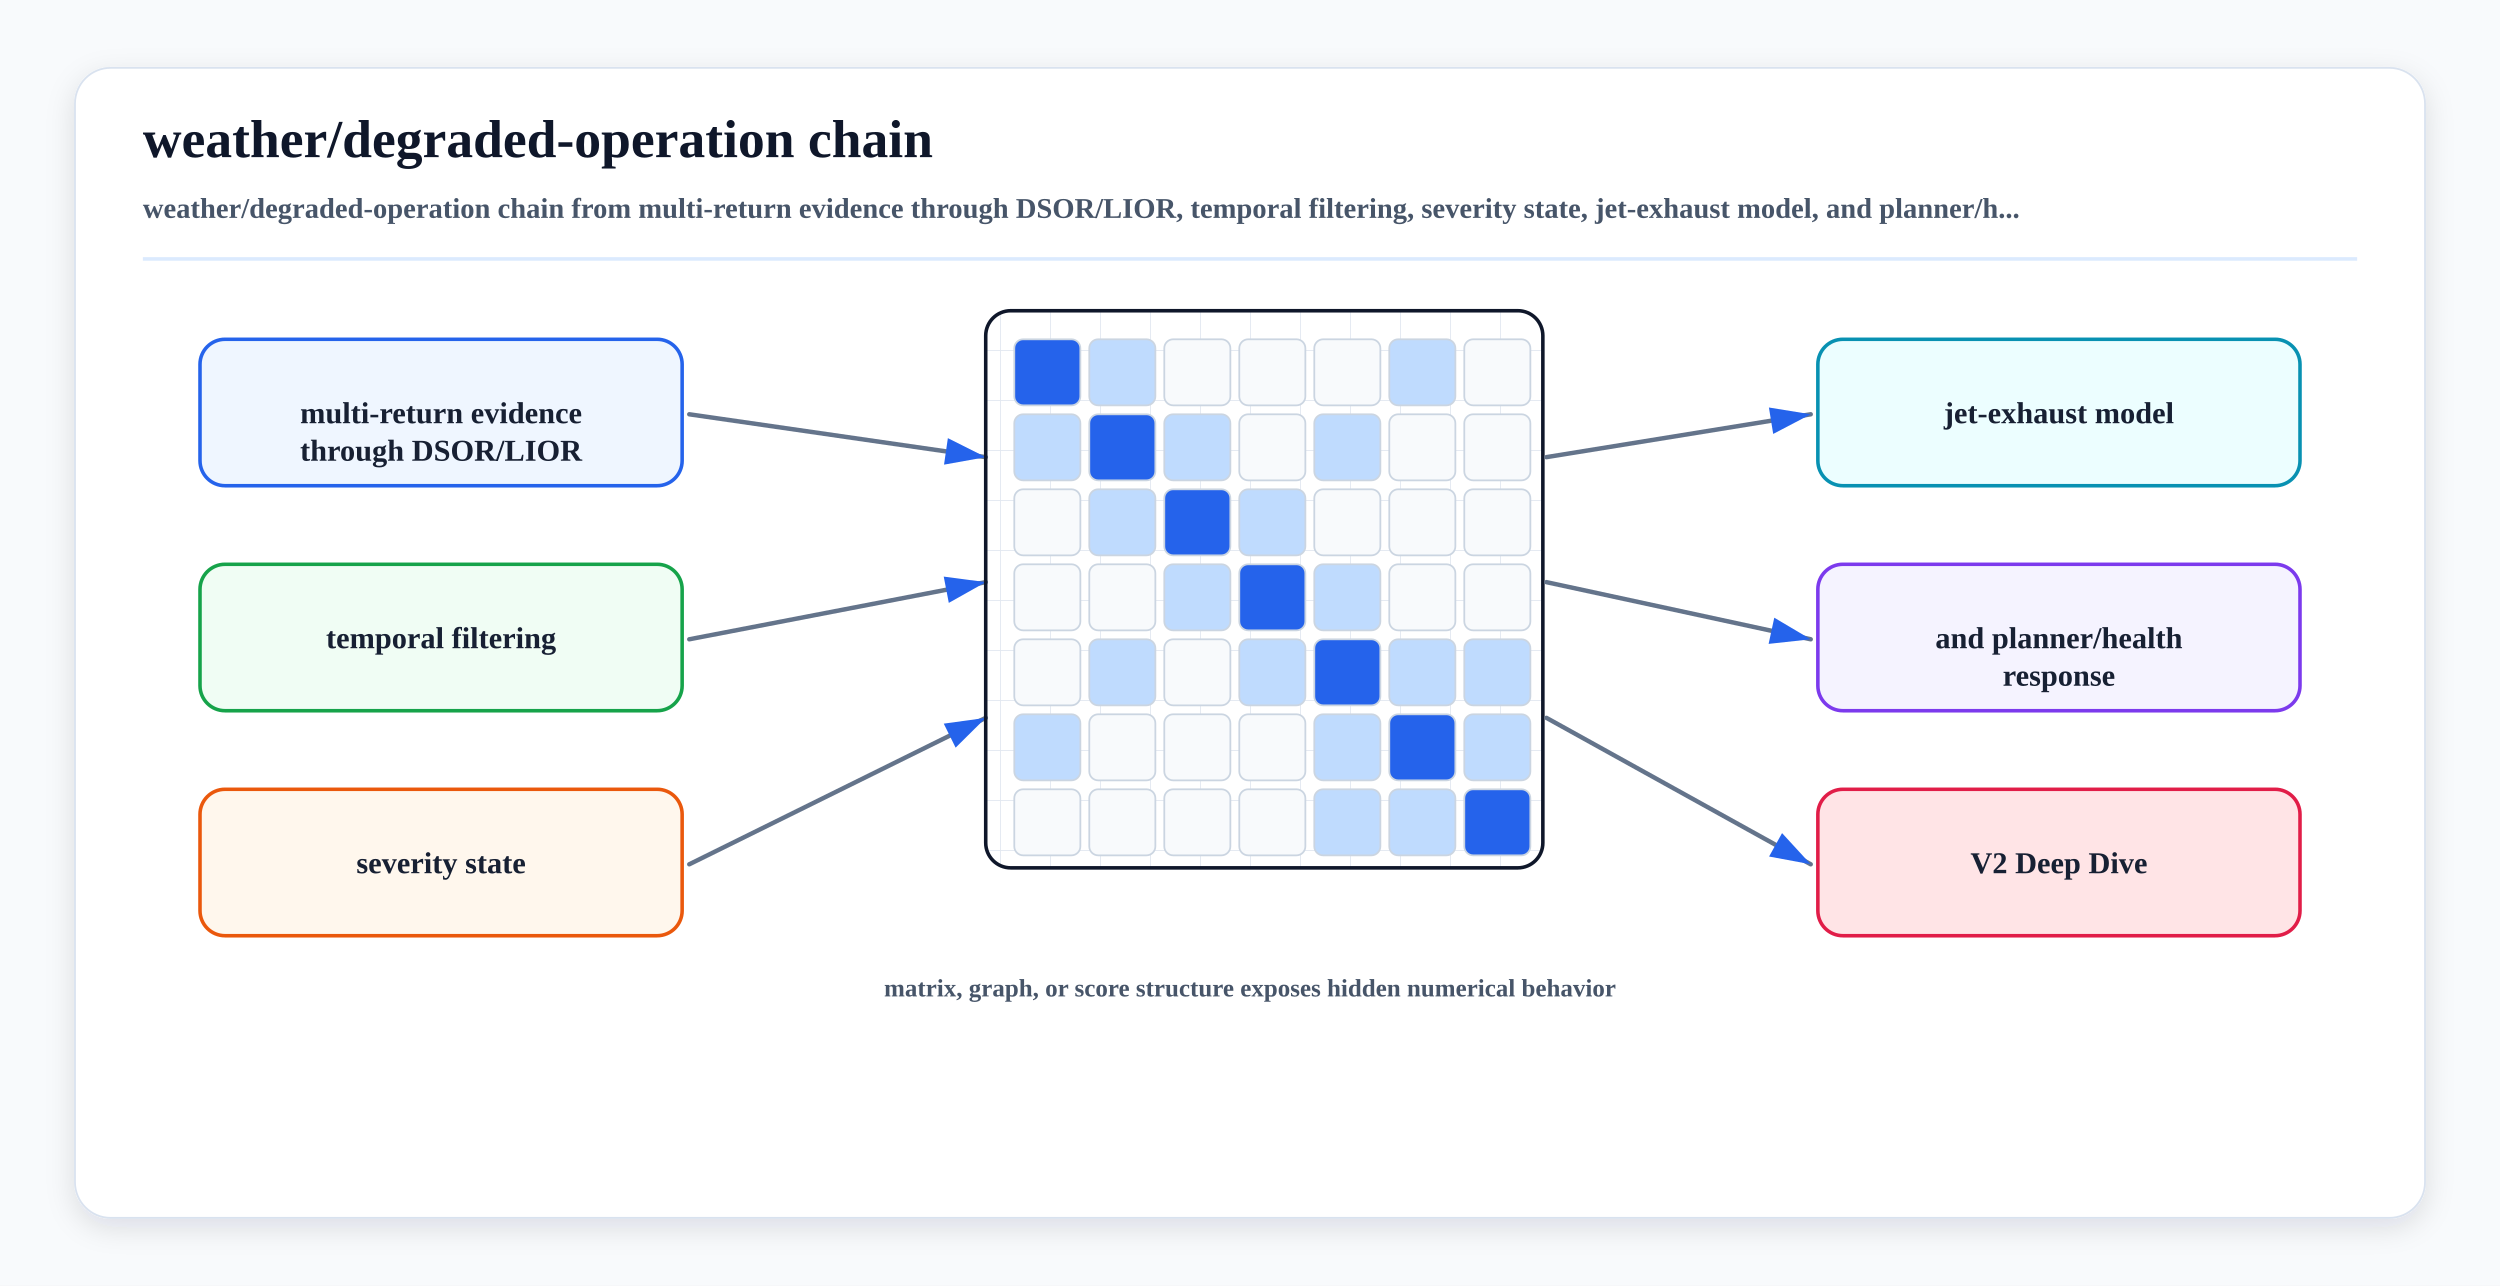
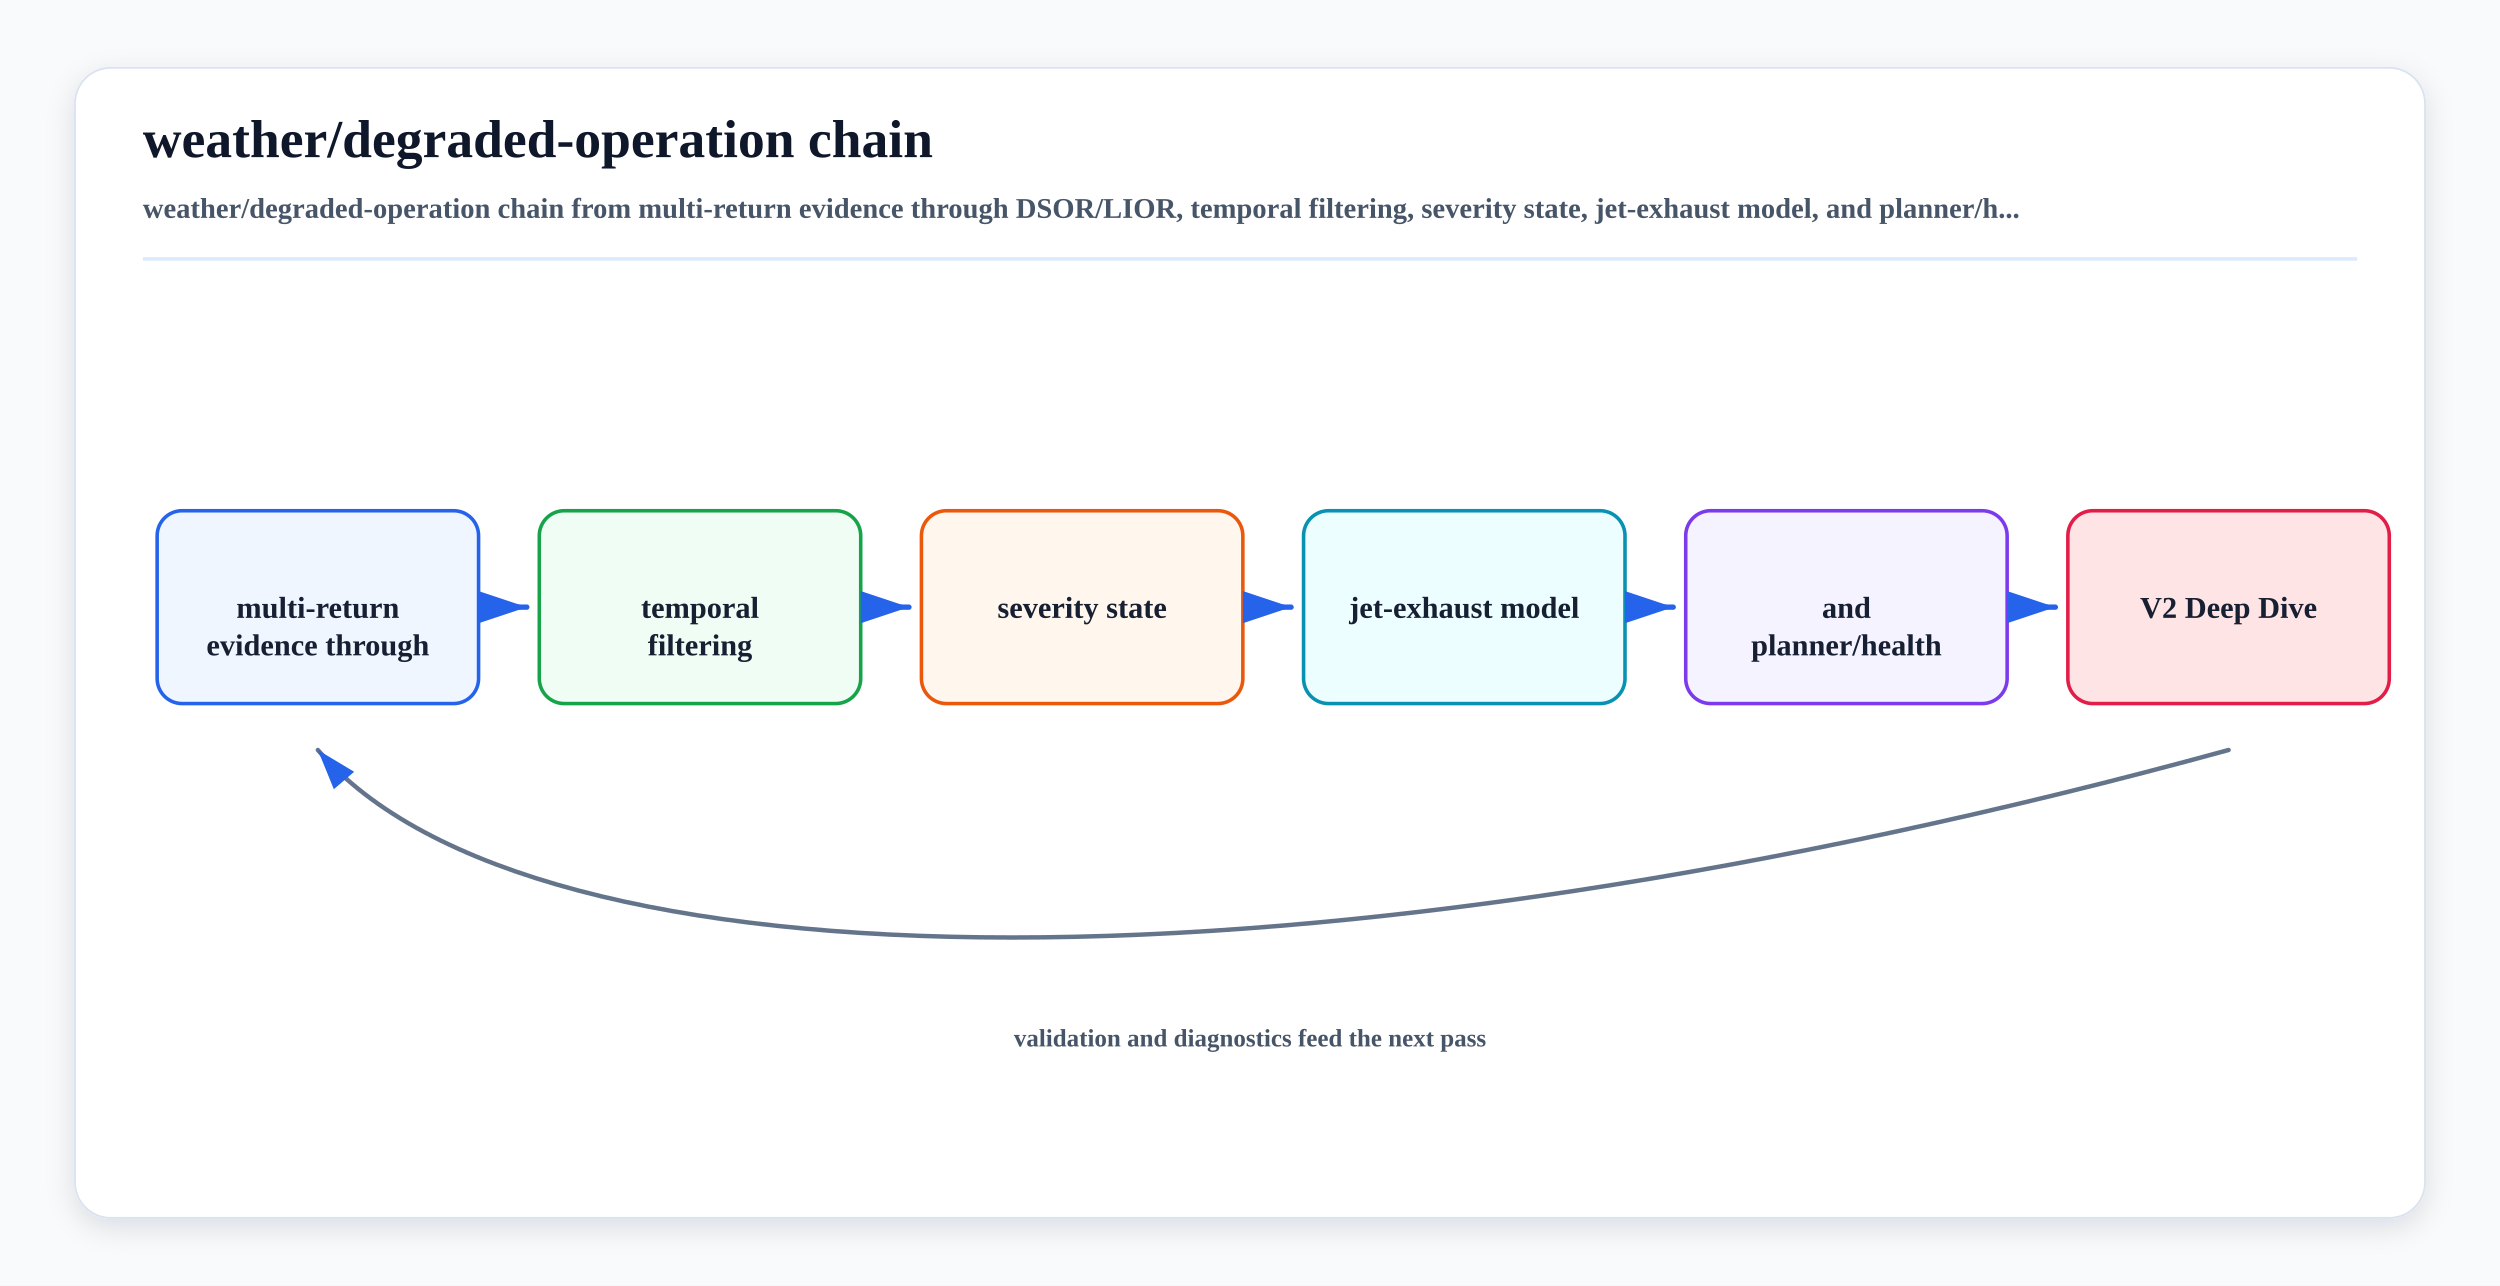
- <svg xmlns="http://www.w3.org/2000/svg" width="1400" height="720" viewBox="0 0 1400 720" role="img" aria-labelledby="title desc">
+ <svg xmlns="http://www.w3.org/2000/svg" width="1400" height="720" viewBox="0 0 1400 720" role="img" aria-labelledby="title desc" data-diagram-kind="error-budget">
  <defs>
    <marker id="arrow" markerWidth="12" markerHeight="12" refX="9" refY="3" orient="auto" markerUnits="strokeWidth">
      <path d="M0,0 L0,6 L9,3 z" fill="#2563eb" />
    </marker>
    <filter id="shadow" x="-10%" y="-10%" width="120%" height="120%">
      <feDropShadow dx="0" dy="5" stdDeviation="8" flood-color="#0f172a" flood-opacity="0.12" />
    </filter>
    <pattern id="grid" width="28" height="28" patternUnits="userSpaceOnUse">
      <path d="M28 0H0V28" fill="none" stroke="#e2e8f0" stroke-width="1" />
    </pattern>
  </defs>
  <rect width="1400" height="720" fill="#f8fafc" />
  <rect x="42" y="38" width="1316" height="644" rx="20" fill="#ffffff" stroke="#d9e2ef" filter="url(#shadow)" />
  <text x="80" y="88" font-size="30" font-weight="800" fill="#0f172a">weather/degraded-operation chain</text>
  <text x="80" y="122" font-size="16" font-weight="600" fill="#475569">weather/degraded-operation chain from multi-return evidence through DSOR/LIOR, temporal filtering, severity state, jet-exhaust model, and planner/h...</text>
  <rect x="80" y="144" width="1240" height="2" fill="#dbeafe" />
-   <rect x="112" y="190" width="270" height="82" rx="14" fill="#eff6ff" stroke="#2563eb" stroke-width="2" />
-   <text x="247" y="237" text-anchor="middle" font-size="17" font-weight="700" fill="#172033">multi-return evidence</text>
-   <text x="247" y="258" text-anchor="middle" font-size="17" font-weight="700" fill="#172033">through DSOR/LIOR</text>
-   <rect x="112" y="316" width="270" height="82" rx="14" fill="#f0fdf4" stroke="#16a34a" stroke-width="2" />
-   <text x="247" y="363" text-anchor="middle" font-size="17" font-weight="700" fill="#172033">temporal filtering</text>
-   <rect x="112" y="442" width="270" height="82" rx="14" fill="#fff7ed" stroke="#ea580c" stroke-width="2" />
-   <text x="247" y="489" text-anchor="middle" font-size="17" font-weight="700" fill="#172033">severity state</text>
-   <line x1="386" y1="232" x2="552" y2="256" stroke="#64748b" stroke-width="2.5" stroke-linecap="round" marker-end="url(#arrow)" />
-   <line x1="386" y1="358" x2="552" y2="326" stroke="#64748b" stroke-width="2.5" stroke-linecap="round" marker-end="url(#arrow)" />
-   <line x1="386" y1="484" x2="552" y2="402" stroke="#64748b" stroke-width="2.5" stroke-linecap="round" marker-end="url(#arrow)" />
-   <rect x="552" y="174" width="312" height="312" rx="14" fill="url(#grid)" stroke="#0f172a" stroke-width="2" />
-   <rect x="568" y="190" width="37" height="37" rx="5" fill="#2563eb" stroke="#cbd5e1" />
-   <rect x="610" y="190" width="37" height="37" rx="5" fill="#bfdbfe" stroke="#cbd5e1" />
-   <rect x="652" y="190" width="37" height="37" rx="5" fill="#f8fafc" stroke="#cbd5e1" />
-   <rect x="694" y="190" width="37" height="37" rx="5" fill="#f8fafc" stroke="#cbd5e1" />
-   <rect x="736" y="190" width="37" height="37" rx="5" fill="#f8fafc" stroke="#cbd5e1" />
-   <rect x="778" y="190" width="37" height="37" rx="5" fill="#bfdbfe" stroke="#cbd5e1" />
-   <rect x="820" y="190" width="37" height="37" rx="5" fill="#f8fafc" stroke="#cbd5e1" />
-   <rect x="568" y="232" width="37" height="37" rx="5" fill="#bfdbfe" stroke="#cbd5e1" />
-   <rect x="610" y="232" width="37" height="37" rx="5" fill="#2563eb" stroke="#cbd5e1" />
-   <rect x="652" y="232" width="37" height="37" rx="5" fill="#bfdbfe" stroke="#cbd5e1" />
-   <rect x="694" y="232" width="37" height="37" rx="5" fill="#f8fafc" stroke="#cbd5e1" />
-   <rect x="736" y="232" width="37" height="37" rx="5" fill="#bfdbfe" stroke="#cbd5e1" />
-   <rect x="778" y="232" width="37" height="37" rx="5" fill="#f8fafc" stroke="#cbd5e1" />
-   <rect x="820" y="232" width="37" height="37" rx="5" fill="#f8fafc" stroke="#cbd5e1" />
-   <rect x="568" y="274" width="37" height="37" rx="5" fill="#f8fafc" stroke="#cbd5e1" />
-   <rect x="610" y="274" width="37" height="37" rx="5" fill="#bfdbfe" stroke="#cbd5e1" />
-   <rect x="652" y="274" width="37" height="37" rx="5" fill="#2563eb" stroke="#cbd5e1" />
-   <rect x="694" y="274" width="37" height="37" rx="5" fill="#bfdbfe" stroke="#cbd5e1" />
-   <rect x="736" y="274" width="37" height="37" rx="5" fill="#f8fafc" stroke="#cbd5e1" />
-   <rect x="778" y="274" width="37" height="37" rx="5" fill="#f8fafc" stroke="#cbd5e1" />
-   <rect x="820" y="274" width="37" height="37" rx="5" fill="#f8fafc" stroke="#cbd5e1" />
-   <rect x="568" y="316" width="37" height="37" rx="5" fill="#f8fafc" stroke="#cbd5e1" />
-   <rect x="610" y="316" width="37" height="37" rx="5" fill="#f8fafc" stroke="#cbd5e1" />
-   <rect x="652" y="316" width="37" height="37" rx="5" fill="#bfdbfe" stroke="#cbd5e1" />
-   <rect x="694" y="316" width="37" height="37" rx="5" fill="#2563eb" stroke="#cbd5e1" />
-   <rect x="736" y="316" width="37" height="37" rx="5" fill="#bfdbfe" stroke="#cbd5e1" />
-   <rect x="778" y="316" width="37" height="37" rx="5" fill="#f8fafc" stroke="#cbd5e1" />
-   <rect x="820" y="316" width="37" height="37" rx="5" fill="#f8fafc" stroke="#cbd5e1" />
-   <rect x="568" y="358" width="37" height="37" rx="5" fill="#f8fafc" stroke="#cbd5e1" />
-   <rect x="610" y="358" width="37" height="37" rx="5" fill="#bfdbfe" stroke="#cbd5e1" />
-   <rect x="652" y="358" width="37" height="37" rx="5" fill="#f8fafc" stroke="#cbd5e1" />
-   <rect x="694" y="358" width="37" height="37" rx="5" fill="#bfdbfe" stroke="#cbd5e1" />
-   <rect x="736" y="358" width="37" height="37" rx="5" fill="#2563eb" stroke="#cbd5e1" />
-   <rect x="778" y="358" width="37" height="37" rx="5" fill="#bfdbfe" stroke="#cbd5e1" />
-   <rect x="820" y="358" width="37" height="37" rx="5" fill="#bfdbfe" stroke="#cbd5e1" />
-   <rect x="568" y="400" width="37" height="37" rx="5" fill="#bfdbfe" stroke="#cbd5e1" />
-   <rect x="610" y="400" width="37" height="37" rx="5" fill="#f8fafc" stroke="#cbd5e1" />
-   <rect x="652" y="400" width="37" height="37" rx="5" fill="#f8fafc" stroke="#cbd5e1" />
-   <rect x="694" y="400" width="37" height="37" rx="5" fill="#f8fafc" stroke="#cbd5e1" />
-   <rect x="736" y="400" width="37" height="37" rx="5" fill="#bfdbfe" stroke="#cbd5e1" />
-   <rect x="778" y="400" width="37" height="37" rx="5" fill="#2563eb" stroke="#cbd5e1" />
-   <rect x="820" y="400" width="37" height="37" rx="5" fill="#bfdbfe" stroke="#cbd5e1" />
-   <rect x="568" y="442" width="37" height="37" rx="5" fill="#f8fafc" stroke="#cbd5e1" />
-   <rect x="610" y="442" width="37" height="37" rx="5" fill="#f8fafc" stroke="#cbd5e1" />
-   <rect x="652" y="442" width="37" height="37" rx="5" fill="#f8fafc" stroke="#cbd5e1" />
-   <rect x="694" y="442" width="37" height="37" rx="5" fill="#f8fafc" stroke="#cbd5e1" />
-   <rect x="736" y="442" width="37" height="37" rx="5" fill="#bfdbfe" stroke="#cbd5e1" />
-   <rect x="778" y="442" width="37" height="37" rx="5" fill="#bfdbfe" stroke="#cbd5e1" />
-   <rect x="820" y="442" width="37" height="37" rx="5" fill="#2563eb" stroke="#cbd5e1" />
-   <line x1="866" y1="256" x2="1014" y2="232" stroke="#64748b" stroke-width="2.5" stroke-linecap="round" marker-end="url(#arrow)" />
-   <line x1="866" y1="326" x2="1014" y2="358" stroke="#64748b" stroke-width="2.5" stroke-linecap="round" marker-end="url(#arrow)" />
-   <line x1="866" y1="402" x2="1014" y2="484" stroke="#64748b" stroke-width="2.5" stroke-linecap="round" marker-end="url(#arrow)" />
-   <rect x="1018" y="190" width="270" height="82" rx="14" fill="#ecfeff" stroke="#0891b2" stroke-width="2" />
-   <text x="1153" y="237" text-anchor="middle" font-size="17" font-weight="700" fill="#172033">jet-exhaust model</text>
-   <rect x="1018" y="316" width="270" height="82" rx="14" fill="#f5f3ff" stroke="#7c3aed" stroke-width="2" />
-   <text x="1153" y="363" text-anchor="middle" font-size="17" font-weight="700" fill="#172033">and planner/health</text>
-   <text x="1153" y="384" text-anchor="middle" font-size="17" font-weight="700" fill="#172033">response</text>
-   <rect x="1018" y="442" width="270" height="82" rx="14" fill="#ffe4e6" stroke="#e11d48" stroke-width="2" />
-   <text x="1153" y="489" text-anchor="middle" font-size="17" font-weight="700" fill="#172033">V2 Deep Dive</text>
-   <text x="700" y="558" text-anchor="middle" font-size="14" font-weight="600" fill="#475569">matrix, graph, or score structure exposes hidden numerical behavior</text>
+   <rect x="88" y="286" width="180" height="108" rx="14" fill="#eff6ff" stroke="#2563eb" stroke-width="2" />
+   <text x="178" y="346" text-anchor="middle" font-size="17" font-weight="700" fill="#172033">multi-return</text>
+   <text x="178" y="367" text-anchor="middle" font-size="17" font-weight="700" fill="#172033">evidence through</text>
+   <line x1="271" y1="340" x2="295" y2="340" stroke="#2563eb" stroke-width="3" stroke-linecap="round" marker-end="url(#arrow)" />
+   <rect x="302" y="286" width="180" height="108" rx="14" fill="#f0fdf4" stroke="#16a34a" stroke-width="2" />
+   <text x="392" y="346" text-anchor="middle" font-size="17" font-weight="700" fill="#172033">temporal</text>
+   <text x="392" y="367" text-anchor="middle" font-size="17" font-weight="700" fill="#172033">filtering</text>
+   <line x1="485" y1="340" x2="509" y2="340" stroke="#2563eb" stroke-width="3" stroke-linecap="round" marker-end="url(#arrow)" />
+   <rect x="516" y="286" width="180" height="108" rx="14" fill="#fff7ed" stroke="#ea580c" stroke-width="2" />
+   <text x="606" y="346" text-anchor="middle" font-size="17" font-weight="700" fill="#172033">severity state</text>
+   <line x1="699" y1="340" x2="723" y2="340" stroke="#2563eb" stroke-width="3" stroke-linecap="round" marker-end="url(#arrow)" />
+   <rect x="730" y="286" width="180" height="108" rx="14" fill="#ecfeff" stroke="#0891b2" stroke-width="2" />
+   <text x="820" y="346" text-anchor="middle" font-size="17" font-weight="700" fill="#172033">jet-exhaust model</text>
+   <line x1="913" y1="340" x2="937" y2="340" stroke="#2563eb" stroke-width="3" stroke-linecap="round" marker-end="url(#arrow)" />
+   <rect x="944" y="286" width="180" height="108" rx="14" fill="#f5f3ff" stroke="#7c3aed" stroke-width="2" />
+   <text x="1034" y="346" text-anchor="middle" font-size="17" font-weight="700" fill="#172033">and</text>
+   <text x="1034" y="367" text-anchor="middle" font-size="17" font-weight="700" fill="#172033">planner/health</text>
+   <line x1="1127" y1="340" x2="1151" y2="340" stroke="#2563eb" stroke-width="3" stroke-linecap="round" marker-end="url(#arrow)" />
+   <rect x="1158" y="286" width="180" height="108" rx="14" fill="#ffe4e6" stroke="#e11d48" stroke-width="2" />
+   <text x="1248" y="346" text-anchor="middle" font-size="17" font-weight="700" fill="#172033">V2 Deep Dive</text>
+   <path d="M1248 420 C738 560 298 560 178 420" fill="none" stroke="#64748b" stroke-width="2.5" stroke-linecap="round" stroke-linejoin="round" marker-end="url(#arrow)" />
+   <text x="700" y="586" text-anchor="middle" font-size="14" font-weight="600" fill="#475569">validation and diagnostics feed the next pass</text>
</svg>
